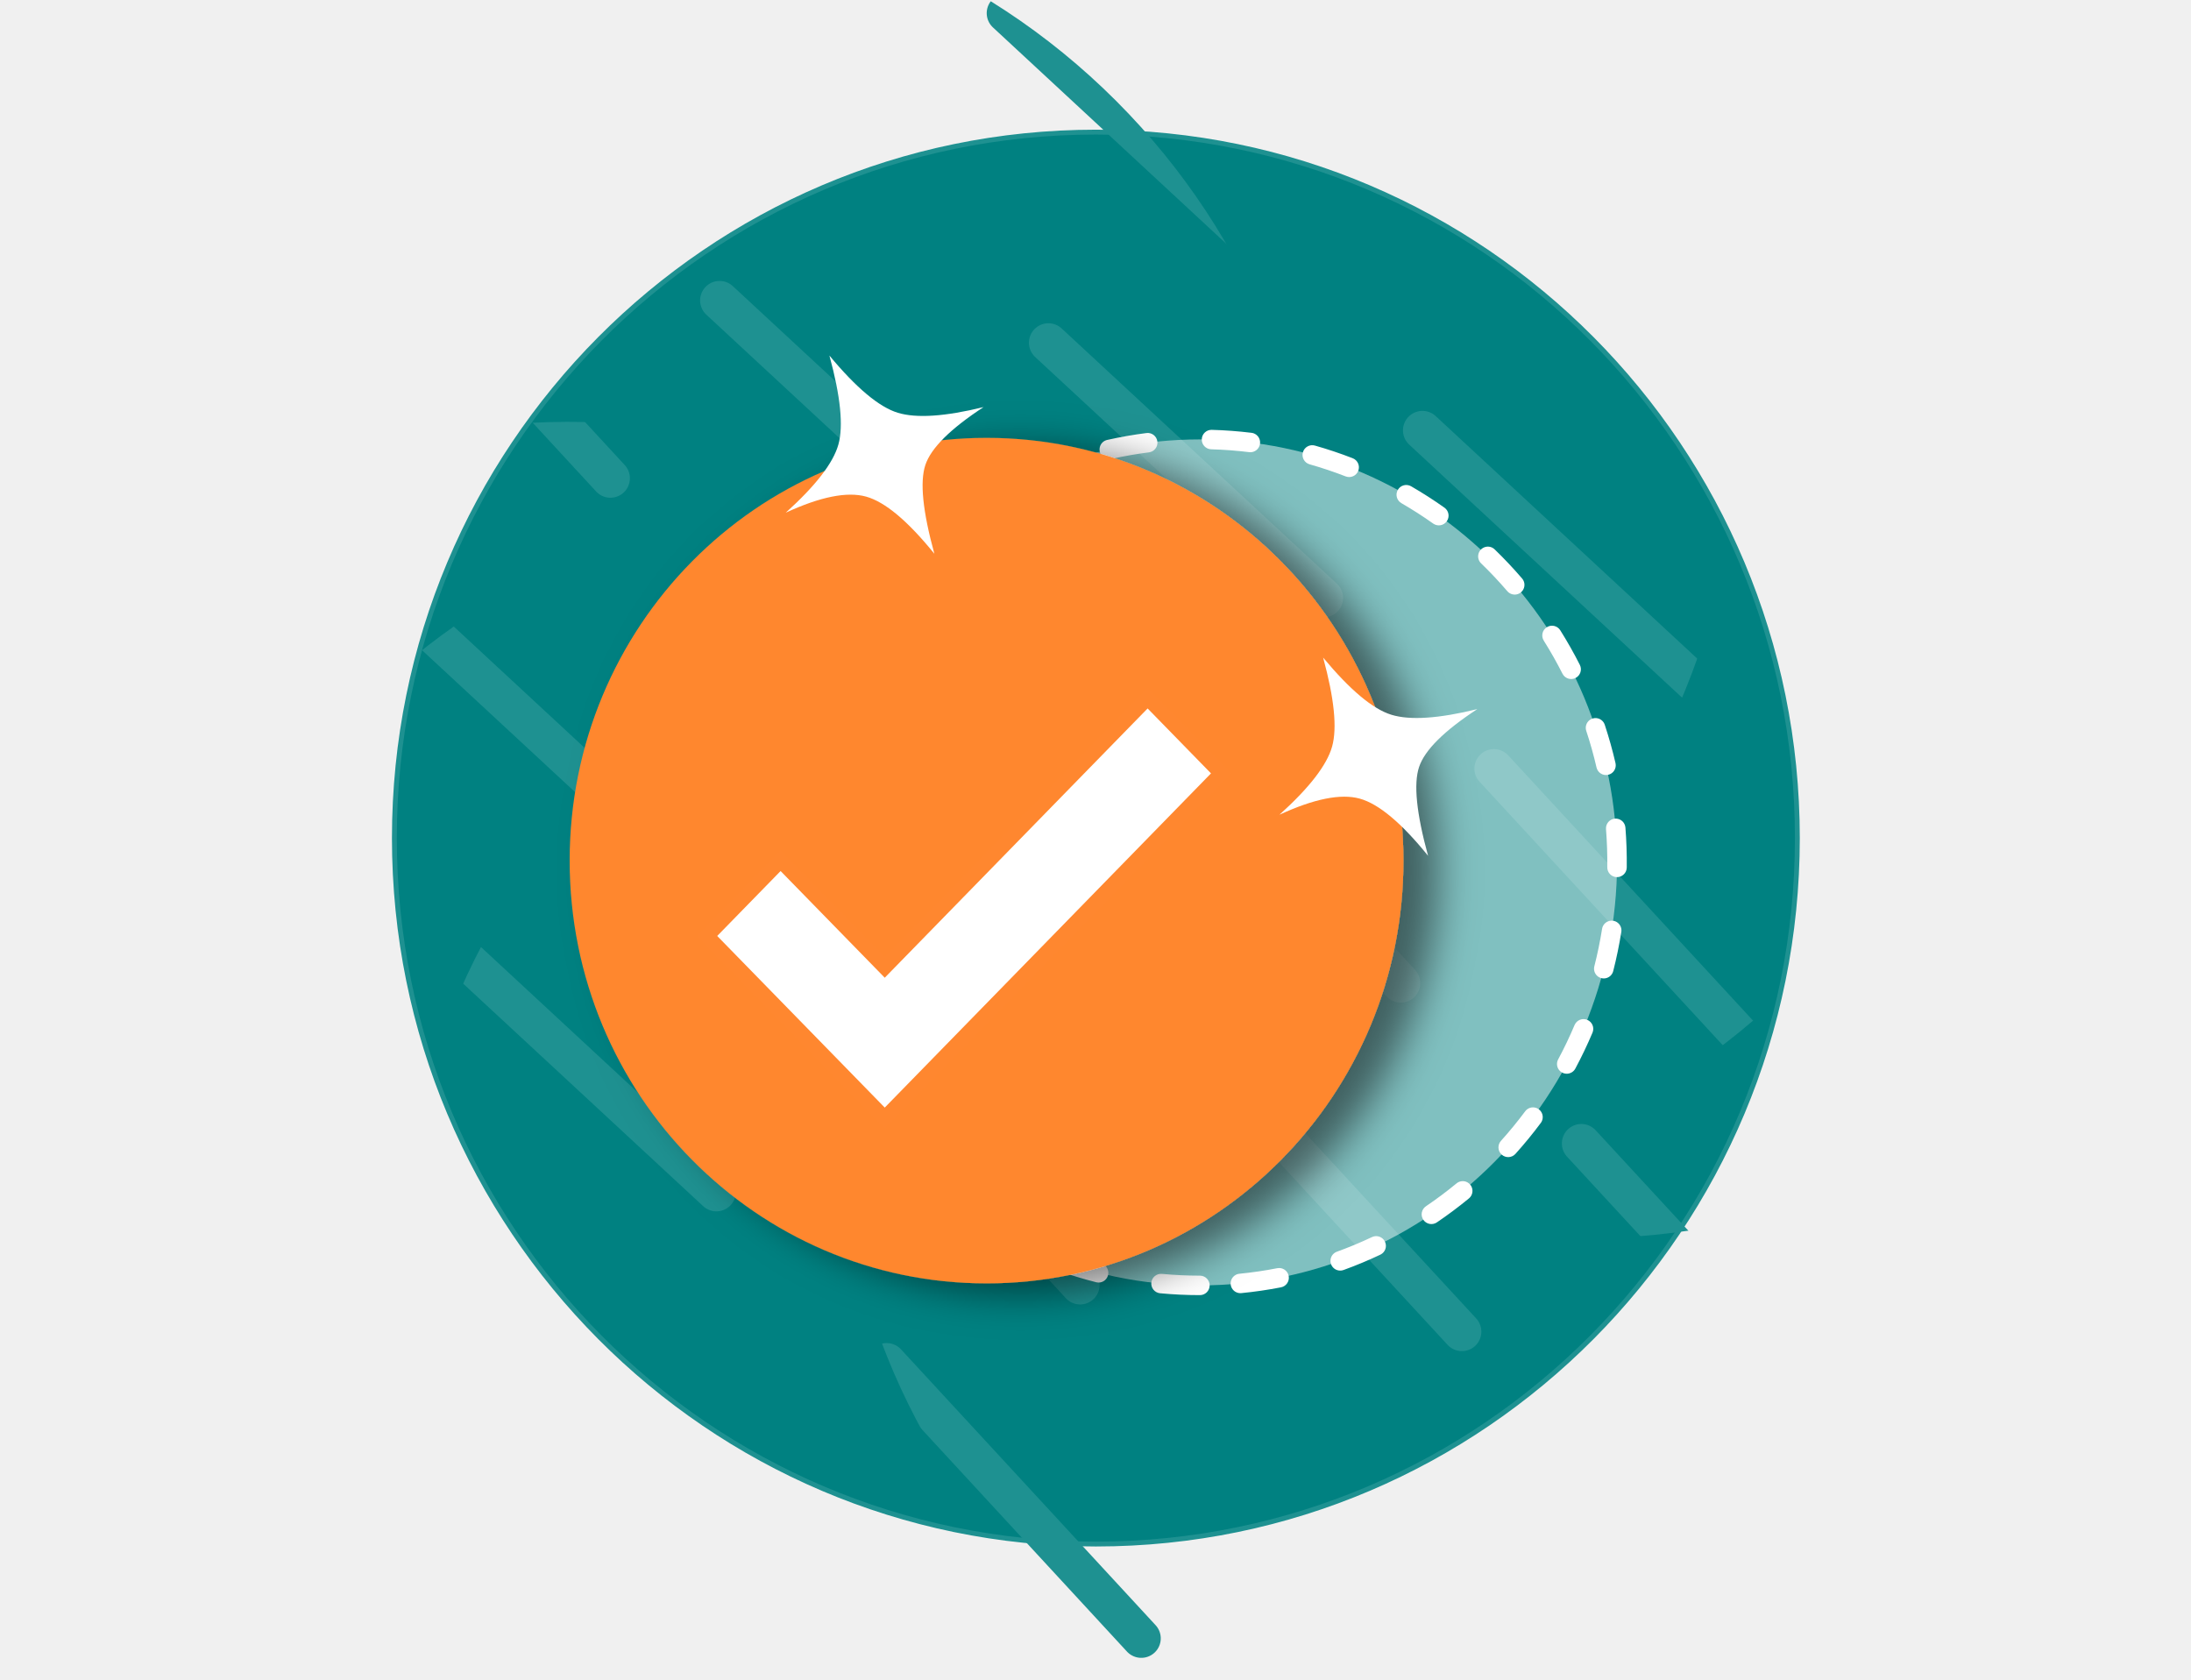
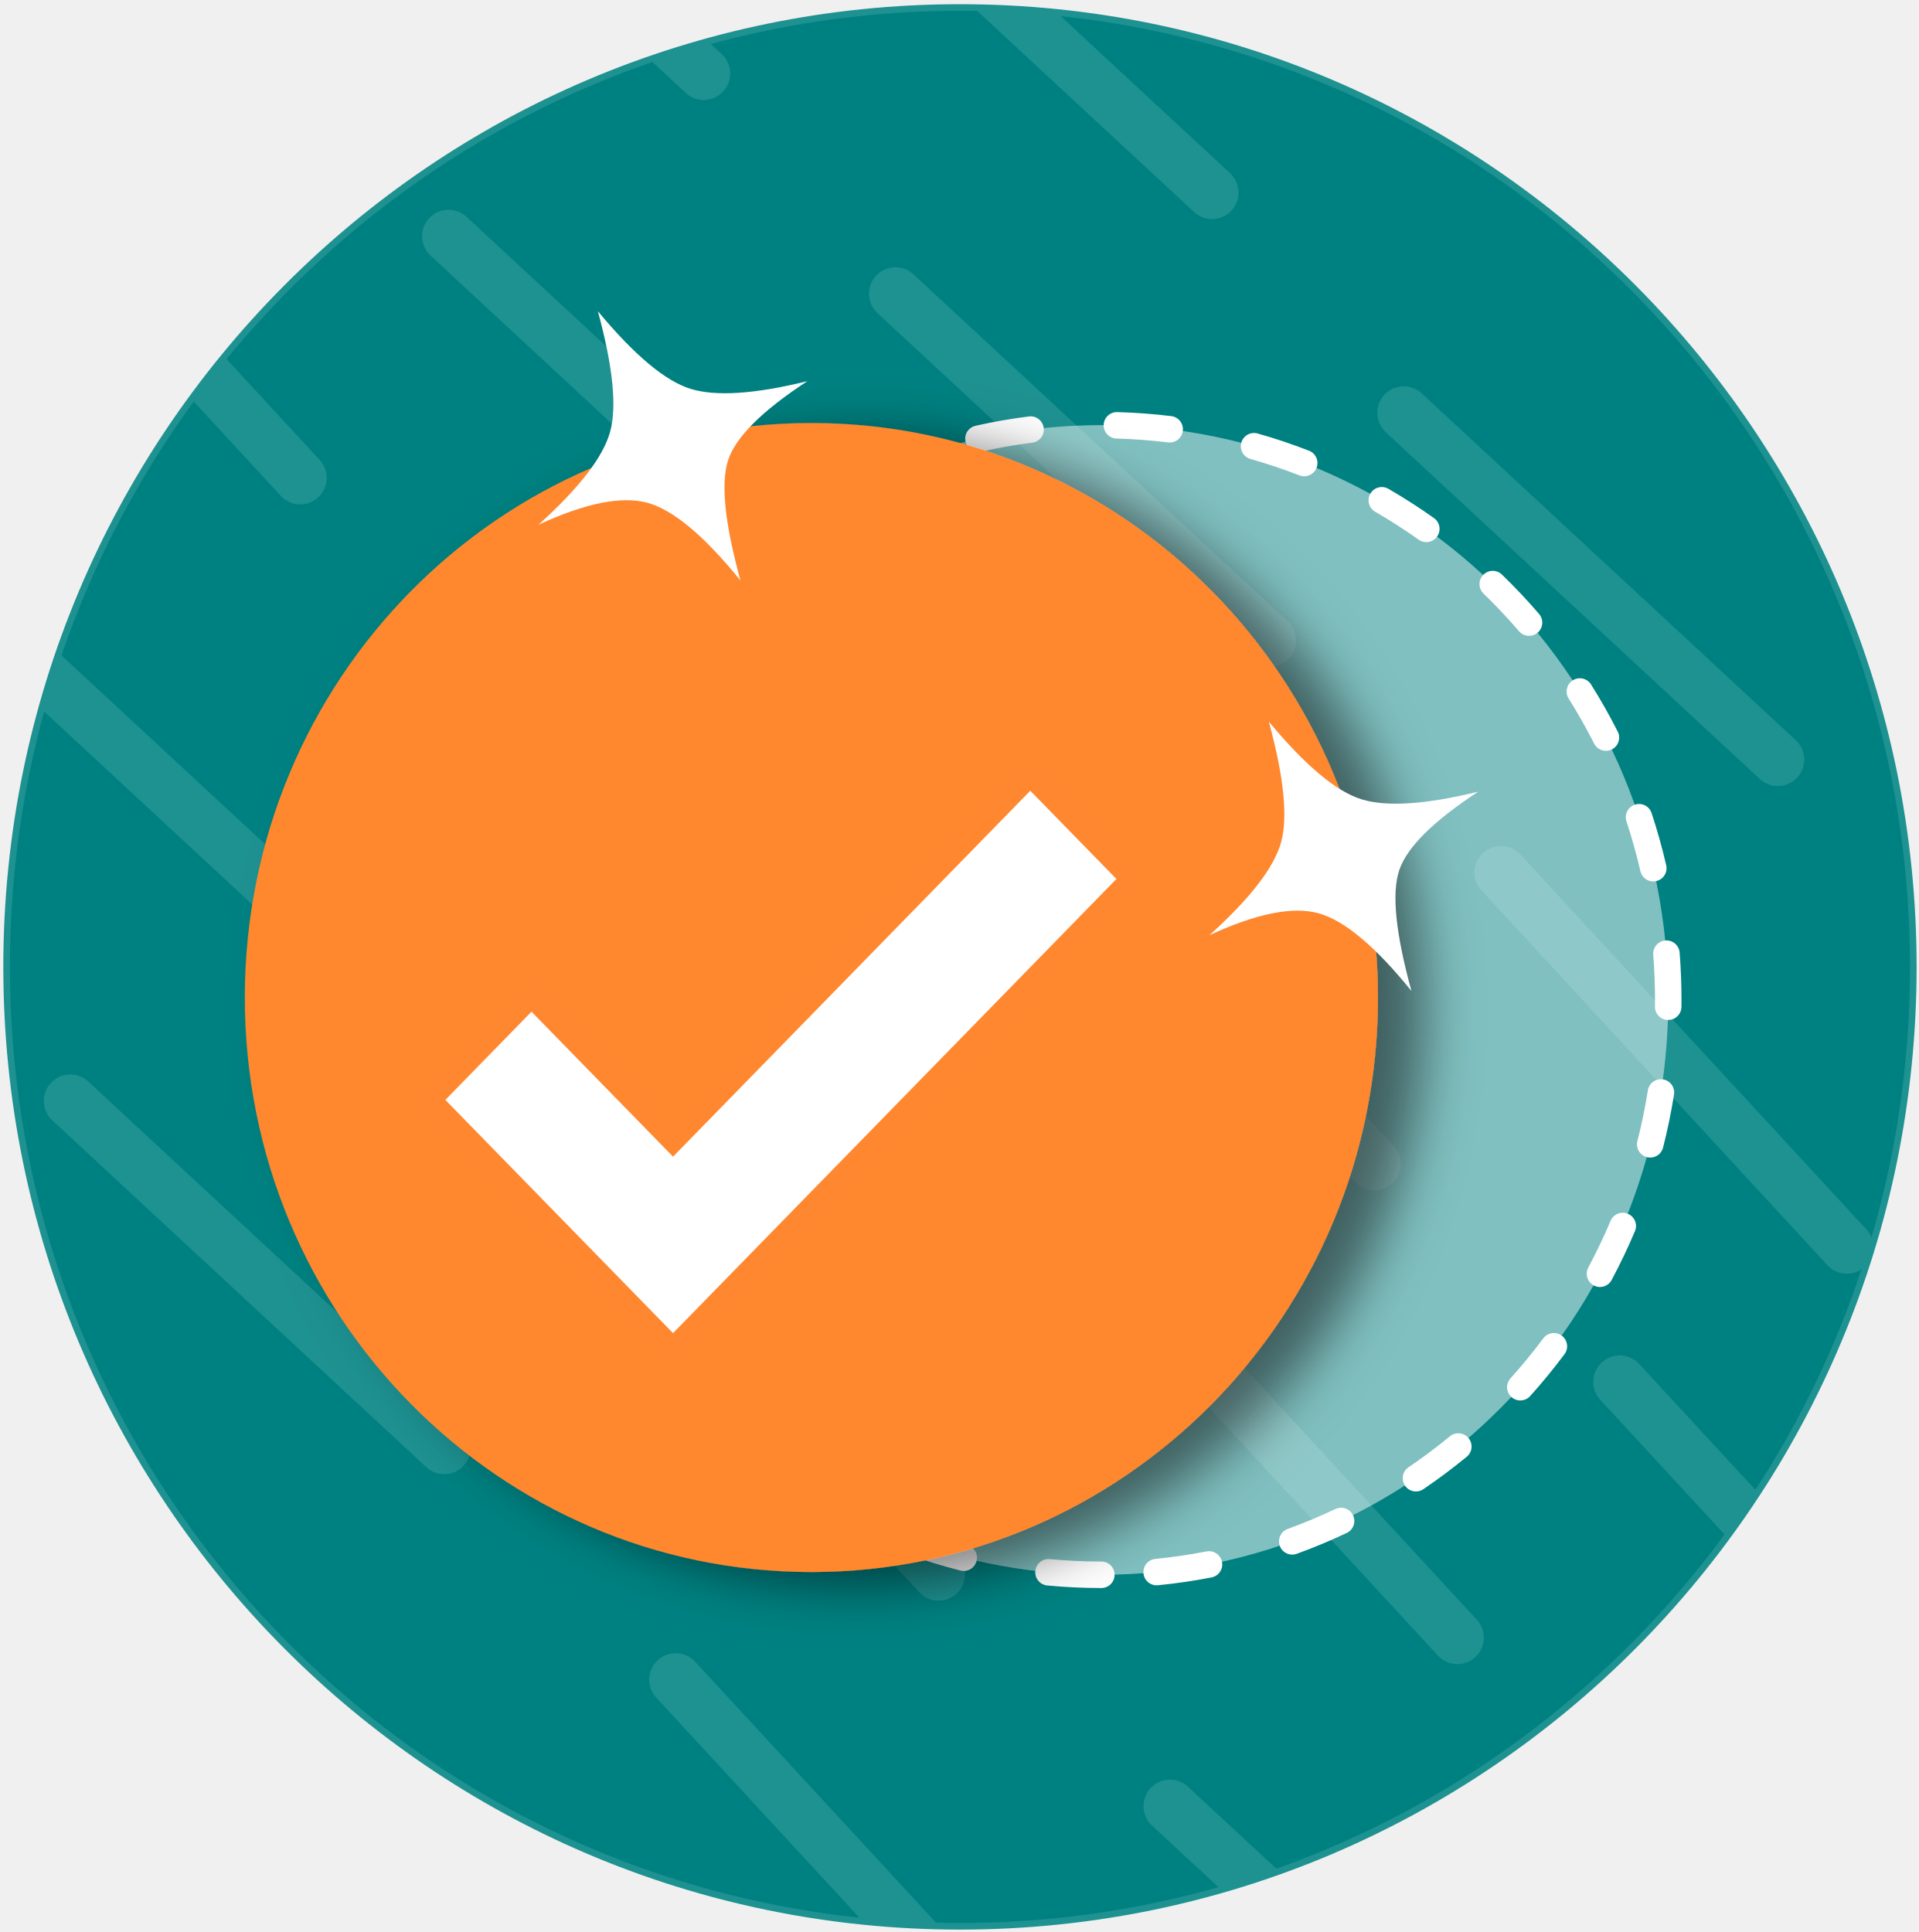
- <svg xmlns="http://www.w3.org/2000/svg" xmlns:xlink="http://www.w3.org/1999/xlink" width="450" height="345" viewBox="0 0 450 345">
+ <svg xmlns="http://www.w3.org/2000/svg" xmlns:xlink="http://www.w3.org/1999/xlink" width="290px" height="292px" viewBox="0 0 290 292" version="1.1">
  <defs>
-     <ellipse id="a" cx="144.208" cy="145.685" rx="144.076" ry="145" />
-     <filter id="c" width="134.3%" height="134.3%" x="-17.2%" y="-16.9%" filterUnits="objectBoundingBox">
+     <ellipse id="path-1" cx="144.208" cy="145.685" rx="144.076" ry="145" />
+     <filter x="-17.2%" y="-16.9%" width="134.3%" height="134.3%" filterUnits="objectBoundingBox" id="filter-3">
      <feOffset dx="7" dy="2" in="SourceAlpha" result="shadowOffsetOuter1" />
-       <feGaussianBlur in="shadowOffsetOuter1" result="shadowBlurOuter1" stdDeviation="4" />
-       <feColorMatrix in="shadowBlurOuter1" result="shadowMatrixOuter1" values="0 0 0 0 0 0 0 0 0 0 0 0 0 0 0 0 0 0 0.5 0" />
+       <feGaussianBlur stdDeviation="4" in="shadowOffsetOuter1" result="shadowBlurOuter1" />
+       <feColorMatrix values="0 0 0 0 0   0 0 0 0 0   0 0 0 0 0  0 0 0 0.5 0" type="matrix" in="shadowBlurOuter1" result="shadowMatrixOuter1" />
      <feMerge>
        <feMergeNode in="shadowMatrixOuter1" />
        <feMergeNode in="SourceGraphic" />
      </feMerge>
    </filter>
  </defs>
-   <g fill="none" fill-rule="evenodd">
-     <g transform="translate(80.868 26.451)">
-       <mask id="b" fill="#fff">
-         <use xlink:href="#a" />
-       </mask>
-       <use fill="#008181" stroke="#1E9191" xlink:href="#a" />
-       <path stroke="#1E9191" stroke-linecap="round" stroke-width="8" d="M38.713-14.092L115.739-17" mask="url(#b)" transform="rotate(45 77.226 -15.546)" />
-       <path stroke="#1E9191" stroke-linecap="round" stroke-width="8" d="M124.207 71.6l77.027-2.908" mask="url(#b)" transform="rotate(45 162.72 70.146)" />
-       <path stroke="#1E9191" stroke-linecap="round" stroke-width="8" d="M213.585 158.19l77.033 3.085" mask="url(#b)" transform="rotate(45 252.102 159.733)" />
-       <path stroke="#1E9191" stroke-linecap="round" stroke-width="8" d="M115.536 3.908L192.562 1" mask="url(#b)" transform="rotate(45 154.049 2.454)" />
-       <path stroke="#1E9191" stroke-linecap="round" stroke-width="8" d="M201.03 89.6l77.027-2.908" mask="url(#b)" transform="rotate(45 239.544 88.146)" />
-       <path stroke="#1E9191" stroke-linecap="round" stroke-width="8" d="M290.408 176.19l77.033 3.085" mask="url(#b)" transform="rotate(45 328.925 177.733)" />
-       <path stroke="#1E9191" stroke-linecap="round" stroke-width="8" d="M-20.155 41.911l77.033 3.086" mask="url(#b)" transform="rotate(45 18.362 43.454)" />
-       <path stroke="#1E9191" stroke-linecap="round" stroke-width="8" d="M65.343 130.6l77.027-2.908" mask="url(#b)" transform="rotate(45 103.856 129.146)" />
-       <path stroke="#1E9191" stroke-linecap="round" stroke-width="8" d="M154.72 217.19l77.034 3.085" mask="url(#b)" transform="rotate(45 193.237 218.733)" />
-       <path stroke="#1E9191" stroke-linecap="round" stroke-width="8" d="M56.671 62.908L133.698 60" mask="url(#b)" transform="rotate(45 95.185 61.454)" />
-       <path stroke="#1E9191" stroke-linecap="round" stroke-width="8" d="M142.163 145.603l77.033 3.085" mask="url(#b)" transform="rotate(45 180.68 147.146)" />
-       <path stroke="#1E9191" stroke-linecap="round" stroke-width="8" d="M231.543 235.19l77.034 3.085" mask="url(#b)" transform="rotate(45 270.06 236.733)" />
-       <path stroke="#1E9191" stroke-linecap="round" stroke-width="8" d="M-86 107.908L-8.973 105" mask="url(#b)" transform="rotate(45 -47.487 106.454)" />
-       <path stroke="#1E9191" stroke-linecap="round" stroke-width="8" d="M-.505 193.6l77.026-2.908" mask="url(#b)" transform="rotate(45 38.008 192.146)" />
-       <path stroke="#1E9191" stroke-linecap="round" stroke-width="8" d="M88.872 280.19l77.034 3.085" mask="url(#b)" transform="rotate(45 127.389 281.733)" />
-       <path stroke="#1E9191" stroke-linecap="round" stroke-width="8" d="M-9.177 124.908L67.85 122" mask="url(#b)" transform="rotate(45 29.336 123.454)" />
-       <path stroke="#1E9191" stroke-linecap="round" stroke-width="8" d="M76.314 207.603l77.034 3.085" mask="url(#b)" transform="rotate(45 114.831 209.146)" />
-       <path stroke="#1E9191" stroke-linecap="round" stroke-width="8" d="M165.699 300.186l77.026-2.907" mask="url(#b)" transform="rotate(45 204.212 298.733)" />
+   <g id="Symbols" stroke="none" stroke-width="1" fill="none" fill-rule="evenodd">
+     <g id="graphics/existportfolio" transform="translate(-80, -26)">
+       <g id="Group-8" transform="translate(80, 26)">
+         <g id="Group-4">
+           <g id="Group-3" transform="translate(0.868457, 0.451208)">
+             <mask id="mask-2" fill="white">
+               <use xlink:href="#path-1" />
+             </mask>
+             <use id="Mask" stroke="#1E9191" fill="#008181" xlink:href="#path-1" />
+             <path d="M46.245,-38.818 C44.625,-40.32 44.53,-42.851 46.032,-44.471 C47.534,-46.091 50.065,-46.186 51.685,-44.684 L108.207,7.726 C109.827,9.228 109.922,11.759 108.42,13.379 C106.918,14.998 104.387,15.094 102.767,13.592 L46.245,-38.818 Z M131.74,46.874 C130.12,45.372 130.024,42.841 131.526,41.221 C133.029,39.601 135.559,39.506 137.179,41.008 L193.701,93.417 C195.321,94.92 195.417,97.45 193.915,99.07 C192.413,100.69 189.882,100.786 188.262,99.284 L131.74,46.874 Z M223.018,134.119 C221.519,132.496 221.621,129.965 223.244,128.467 C224.867,126.969 227.398,127.07 228.896,128.693 L281.186,185.346 C282.684,186.969 282.583,189.5 280.959,190.998 C279.336,192.496 276.805,192.395 275.307,190.772 L223.018,134.119 Z M123.068,-20.818 C121.448,-22.32 121.353,-24.851 122.855,-26.471 C124.357,-28.091 126.888,-28.186 128.508,-26.684 L185.03,25.726 C186.65,27.228 186.745,29.759 185.243,31.379 C183.741,32.998 181.21,33.094 179.59,31.592 L123.068,-20.818 Z M208.563,64.874 C206.943,63.372 206.847,60.841 208.349,59.221 C209.852,57.601 212.382,57.506 214.002,59.008 L270.524,111.417 C272.144,112.92 272.24,115.45 270.738,117.07 C269.236,118.69 266.705,118.786 265.085,117.284 L208.563,64.874 Z M299.841,152.119 C298.342,150.496 298.444,147.965 300.067,146.467 C301.69,144.969 304.221,145.07 305.719,146.693 L358.009,203.346 C359.507,204.969 359.406,207.5 357.782,208.998 C356.159,210.496 353.628,210.395 352.13,208.772 L299.841,152.119 Z M-10.722,17.841 C-12.221,16.217 -12.119,13.687 -10.496,12.188 C-8.873,10.69 -6.342,10.791 -4.844,12.415 L47.446,69.067 C48.944,70.691 48.843,73.221 47.219,74.72 C45.596,76.218 43.065,76.117 41.567,74.493 L-10.722,17.841 Z M72.876,105.874 C71.256,104.372 71.16,101.841 72.662,100.221 C74.164,98.601 76.695,98.506 78.315,100.008 L134.837,152.417 C136.457,153.92 136.553,156.45 135.051,158.07 C133.548,159.69 131.018,159.786 129.398,158.284 L72.876,105.874 Z M164.153,193.119 C162.655,191.496 162.756,188.965 164.38,187.467 C166.003,185.969 168.534,186.07 170.032,187.693 L222.321,244.346 C223.82,245.969 223.718,248.5 222.095,249.998 C220.471,251.496 217.941,251.395 216.443,249.772 L164.153,193.119 Z M64.204,38.182 C62.584,36.68 62.488,34.149 63.99,32.529 C65.492,30.909 68.023,30.814 69.643,32.316 L126.165,84.726 C127.785,86.228 127.881,88.759 126.379,90.379 C124.877,91.998 122.346,92.094 120.726,90.592 L64.204,38.182 Z M151.595,121.532 C150.097,119.909 150.198,117.378 151.822,115.88 C153.445,114.382 155.976,114.483 157.474,116.107 L209.763,172.759 C211.262,174.382 211.16,176.913 209.537,178.411 C207.914,179.91 205.383,179.808 203.885,178.185 L151.595,121.532 Z M240.976,211.119 C239.478,209.496 239.579,206.965 241.203,205.467 C242.826,203.969 245.357,204.07 246.855,205.693 L299.144,262.346 C300.643,263.969 300.541,266.5 298.918,267.998 C297.294,269.496 294.764,269.395 293.265,267.772 L240.976,211.119 Z M-78.468,83.182 C-80.087,81.68 -80.183,79.149 -78.681,77.529 C-77.179,75.909 -74.648,75.814 -73.028,77.316 L-16.506,129.726 C-14.886,131.228 -14.79,133.759 -16.293,135.379 C-17.795,136.998 -20.325,137.094 -21.945,135.592 L-78.468,83.182 Z M7.027,168.874 C5.407,167.372 5.312,164.841 6.814,163.221 C8.316,161.601 10.847,161.506 12.467,163.008 L68.989,215.417 C70.609,216.92 70.704,219.45 69.202,221.07 C67.7,222.69 65.169,222.786 63.549,221.284 L7.027,168.874 Z M98.305,256.119 C96.807,254.496 96.908,251.965 98.531,250.467 C100.155,248.969 102.685,249.07 104.184,250.693 L156.473,307.346 C157.971,308.969 157.87,311.5 156.247,312.998 C154.623,314.496 152.093,314.395 150.594,312.772 L98.305,256.119 Z M-1.645,100.182 C-3.264,98.68 -3.36,96.149 -1.858,94.529 C-0.356,92.909 2.175,92.814 3.795,94.316 L60.317,146.726 C61.937,148.228 62.033,150.759 60.53,152.379 C59.028,153.998 56.498,154.094 54.878,152.592 L-1.645,100.182 Z M85.747,183.532 C84.249,181.909 84.35,179.378 85.973,177.88 C87.597,176.382 90.127,176.483 91.626,178.107 L143.915,234.759 C145.413,236.382 145.312,238.913 143.689,240.411 C142.065,241.91 139.535,241.808 138.036,240.185 L85.747,183.532 Z M173.231,275.461 C171.611,273.959 171.516,271.428 173.018,269.808 C174.52,268.188 177.051,268.092 178.671,269.595 L235.193,322.004 C236.813,323.506 236.908,326.037 235.406,327.657 C233.904,329.277 231.373,329.373 229.753,327.871 L173.231,275.461 Z" id="Combined-Shape" fill="#1E9191" fill-rule="nonzero" mask="url(#mask-2)" />
+           </g>
+         </g>
+         <g id="Group-5" transform="translate(37, 36)">
+           <g id="Group-7" transform="translate(0, 25.37701)">
+             <g id="Group-6" transform="translate(0, 0.875862)">
+               <path d="M129.446,173.757 C130.551,173.757 131.446,174.652 131.446,175.757 C131.446,176.861 130.551,177.757 129.446,177.757 C126.705,177.757 123.977,177.629 121.271,177.375 C120.171,177.272 119.363,176.297 119.466,175.197 C119.57,174.097 120.545,173.289 121.645,173.393 C124.227,173.635 126.829,173.757 129.446,173.757 Z M109.14,171.239 C110.211,171.51 110.859,172.597 110.588,173.668 C110.318,174.739 109.23,175.388 108.159,175.117 C105.508,174.446 102.895,173.651 100.325,172.733 C99.285,172.362 98.742,171.218 99.114,170.177 C99.485,169.137 100.629,168.595 101.67,168.966 C104.12,169.841 106.613,170.599 109.14,171.239 Z M90.08,163.793 C91.051,164.319 91.412,165.533 90.885,166.504 C90.359,167.475 89.145,167.836 88.174,167.31 C85.775,166.01 83.437,164.598 81.168,163.078 C80.25,162.463 80.005,161.221 80.619,160.303 C81.234,159.386 82.476,159.14 83.394,159.755 C85.56,161.205 87.791,162.553 90.08,163.793 Z M73.366,151.874 C74.18,152.62 74.236,153.885 73.49,154.699 C72.743,155.514 71.478,155.569 70.664,154.823 C68.652,152.98 66.726,151.043 64.89,149.02 C64.148,148.202 64.209,146.938 65.028,146.195 C65.846,145.453 67.11,145.515 67.853,146.333 C69.605,148.265 71.445,150.114 73.366,151.874 Z M60.075,136.361 C60.688,137.28 60.44,138.521 59.52,139.134 C58.601,139.747 57.36,139.498 56.747,138.579 C55.234,136.31 53.825,133.97 52.525,131.568 C52,130.597 52.361,129.383 53.332,128.857 C54.304,128.332 55.517,128.693 56.043,129.664 C57.285,131.958 58.63,134.193 60.075,136.361 Z M50.839,118.041 C51.213,119.08 50.674,120.226 49.635,120.601 C48.596,120.975 47.45,120.437 47.076,119.397 C46.152,116.834 45.344,114.226 44.657,111.579 C44.38,110.51 45.021,109.418 46.091,109.141 C47.16,108.863 48.251,109.505 48.529,110.574 C49.185,113.102 49.956,115.593 50.839,118.041 Z M46.253,98.019 C46.369,99.118 45.572,100.102 44.474,100.218 C43.375,100.333 42.391,99.537 42.275,98.438 C41.99,95.737 41.827,93.014 41.785,90.274 C41.768,89.169 42.65,88.26 43.754,88.244 C44.859,88.227 45.768,89.109 45.785,90.213 C45.824,92.833 45.981,95.437 46.253,98.019 Z M46.52,77.488 C46.375,78.584 45.37,79.354 44.275,79.21 C43.18,79.065 42.41,78.06 42.554,76.965 C42.913,74.251 43.393,71.564 43.994,68.909 C44.238,67.832 45.309,67.156 46.386,67.4 C47.463,67.644 48.139,68.715 47.895,69.792 C47.321,72.328 46.862,74.895 46.52,77.488 Z M51.621,57.632 C51.219,58.661 50.059,59.169 49.03,58.768 C48.002,58.366 47.493,57.206 47.895,56.177 C48.888,53.633 49.997,51.138 51.217,48.701 C51.712,47.713 52.913,47.314 53.901,47.808 C54.888,48.303 55.288,49.504 54.794,50.492 C53.628,52.82 52.569,55.202 51.621,57.632 Z M61.31,39.594 C60.674,40.497 59.427,40.713 58.524,40.077 C57.621,39.441 57.404,38.194 58.04,37.291 C59.613,35.058 61.287,32.899 63.056,30.823 C63.772,29.982 65.035,29.881 65.875,30.597 C66.716,31.314 66.817,32.576 66.101,33.417 C64.411,35.4 62.812,37.461 61.31,39.594 Z M75.051,24.38 C74.217,25.105 72.954,25.016 72.229,24.182 C71.505,23.348 71.594,22.084 72.428,21.36 C74.491,19.569 76.634,17.876 78.85,16.286 C79.748,15.642 80.997,15.848 81.641,16.745 C82.285,17.643 82.079,18.892 81.182,19.536 C79.066,21.054 77.02,22.671 75.051,24.38 Z M92.011,12.95 C91.027,13.45 89.823,13.058 89.322,12.073 C88.822,11.089 89.214,9.885 90.199,9.384 C92.634,8.146 95.125,7.024 97.666,6.022 C98.694,5.617 99.855,6.121 100.261,7.149 C100.666,8.176 100.161,9.338 99.134,9.743 C96.71,10.699 94.334,11.769 92.011,12.95 Z M111.308,6.001 C110.23,6.243 109.16,5.565 108.918,4.487 C108.677,3.409 109.354,2.34 110.432,2.098 C113.091,1.502 115.782,1.03 118.499,0.687 C119.595,0.548 120.595,1.325 120.734,2.42 C120.872,3.516 120.096,4.517 119.001,4.655 C116.41,4.983 113.843,5.432 111.308,6.001 Z M131.74,4.031 C130.636,4.001 129.765,3.082 129.796,1.977 C129.826,0.873 130.745,0.003 131.849,0.033 C134.589,0.108 137.312,0.311 140.012,0.64 C141.109,0.773 141.889,1.771 141.755,2.867 C141.622,3.963 140.625,4.744 139.528,4.61 C136.952,4.296 134.355,4.103 131.74,4.031 Z M151.976,7.114 C150.913,6.813 150.295,5.708 150.596,4.645 C150.897,3.582 152.002,2.964 153.065,3.265 C155.694,4.009 158.284,4.877 160.827,5.866 C161.857,6.266 162.367,7.425 161.967,8.455 C161.566,9.484 160.407,9.994 159.378,9.594 C156.953,8.651 154.483,7.823 151.976,7.114 Z M170.825,15.09 C169.869,14.537 169.542,13.314 170.094,12.358 C170.647,11.401 171.871,11.074 172.827,11.627 C175.189,12.993 177.487,14.469 179.713,16.051 C180.614,16.691 180.825,17.939 180.186,18.84 C179.546,19.74 178.297,19.952 177.397,19.312 C175.272,17.802 173.079,16.393 170.825,15.09 Z M187.205,27.464 C186.411,26.696 186.39,25.429 187.158,24.636 C187.926,23.842 189.193,23.821 189.986,24.589 C191.946,26.486 193.819,28.473 195.599,30.545 C196.319,31.383 196.223,32.645 195.385,33.365 C194.547,34.085 193.284,33.989 192.565,33.151 C190.865,31.173 189.077,29.275 187.205,27.464 Z M200.067,43.327 C199.479,42.391 199.761,41.157 200.696,40.569 C201.631,39.981 202.866,40.263 203.454,41.199 C204.904,43.508 206.249,45.884 207.484,48.32 C207.983,49.306 207.589,50.509 206.604,51.008 C205.618,51.507 204.415,51.113 203.916,50.128 C202.737,47.802 201.452,45.532 200.067,43.327 Z M208.804,61.888 C208.457,60.839 209.027,59.708 210.076,59.361 C211.125,59.015 212.256,59.585 212.602,60.633 C213.456,63.22 214.192,65.849 214.808,68.513 C215.057,69.59 214.386,70.664 213.31,70.912 C212.234,71.161 211.159,70.49 210.911,69.414 C210.323,66.869 209.619,64.358 208.804,61.888 Z M212.851,82.039 C212.764,80.938 213.587,79.975 214.688,79.889 C215.79,79.802 216.752,80.625 216.839,81.726 C217.024,84.088 217.117,86.464 217.118,88.853 C217.118,89.224 217.116,89.574 217.112,89.926 C217.1,91.03 216.194,91.915 215.089,91.903 C213.985,91.89 213.1,90.985 213.112,89.88 C213.116,89.543 213.118,89.209 213.118,88.854 C213.117,86.57 213.028,84.297 212.851,82.039 Z M212.04,102.548 C212.214,101.457 213.24,100.714 214.33,100.888 C215.421,101.062 216.164,102.087 215.991,103.178 C215.56,105.881 215.007,108.555 214.334,111.194 C214.062,112.264 212.973,112.911 211.902,112.638 C210.832,112.365 210.185,111.276 210.458,110.206 C211.101,107.685 211.629,105.131 212.04,102.548 Z M206.403,122.264 C206.833,121.246 208.006,120.769 209.023,121.199 C210.041,121.628 210.518,122.802 210.088,123.819 C209.026,126.336 207.85,128.8 206.563,131.204 C206.042,132.178 204.83,132.545 203.856,132.023 C202.882,131.502 202.515,130.29 203.037,129.316 C204.265,127.02 205.389,124.667 206.403,122.264 Z M196.232,140.026 C196.892,139.141 198.145,138.958 199.03,139.618 C199.916,140.279 200.099,141.532 199.438,142.417 C197.806,144.606 196.074,146.719 194.25,148.746 C193.511,149.567 192.247,149.634 191.425,148.895 C190.604,148.157 190.538,146.892 191.276,146.071 C193.019,144.134 194.673,142.117 196.232,140.026 Z M182.124,154.829 C182.977,154.127 184.237,154.25 184.939,155.103 C185.64,155.956 185.518,157.216 184.665,157.918 C182.555,159.653 180.367,161.289 178.109,162.819 C177.194,163.439 175.951,163.2 175.331,162.285 C174.712,161.371 174.951,160.127 175.865,159.508 C178.021,158.047 180.11,156.485 182.124,154.829 Z M164.82,165.819 C165.819,165.346 167.011,165.772 167.484,166.77 C167.957,167.768 167.532,168.96 166.533,169.433 C164.065,170.603 161.543,171.656 158.974,172.587 C157.936,172.964 156.789,172.427 156.413,171.389 C156.036,170.35 156.573,169.203 157.611,168.827 C160.061,167.938 162.466,166.934 164.82,165.819 Z M145.332,172.228 C146.417,172.017 147.467,172.724 147.678,173.808 C147.89,174.892 147.182,175.943 146.098,176.154 C143.425,176.676 140.722,177.071 137.995,177.339 C136.896,177.447 135.917,176.643 135.81,175.544 C135.702,174.445 136.505,173.466 137.604,173.358 C140.205,173.103 142.783,172.725 145.332,172.228 Z" id="Oval-2" fill="#FFFFFF" fill-rule="nonzero" />
+               <path d="M129.446,175.757 C82.228,175.757 43.774,136.968 43.774,88.878 C43.774,40.789 82.228,2 129.446,2 C176.664,2 215.118,40.789 215.118,88.878 C215.118,136.968 176.664,175.757 129.446,175.757 Z" id="Oval-2" fill-opacity="0.5" fill="#FFFFFF" fill-rule="nonzero" />
+               <g id="Group-2" filter="url(#filter-3)" transform="translate(0, 0.268657)">
+                 <path d="M85.623,175.073 C38.432,175.073 0,136.306 0,88.244 C0,40.181 38.432,1.414 85.623,1.414 C132.815,1.414 171.247,40.181 171.247,88.244 C171.247,136.306 132.815,175.073 85.623,175.073 Z" id="Oval-2-Copy" fill="#FF872F" fill-rule="nonzero" />
+                 <g id="Group" transform="translate(38.60989, 63.49339)" />
+               </g>
+             </g>
+           </g>
+           <polygon id="Shape" stroke="#FF872F" stroke-width="3" fill="#FFFFFF" fill-rule="nonzero" points="64.715 136.67 118.704 81.364 133.818 96.847 64.715 167.636 28.209 130.239 43.323 114.756" />
+           <path d="M165.567,70.393 C163.593,79.201 161.281,84.862 158.629,87.374 C155.978,89.887 150.601,91.512 142.5,92.25 C150.412,94.253 155.781,96.668 158.608,99.495 C161.435,102.322 163.728,107.975 165.488,116.453 C167.402,107.985 169.715,102.325 172.426,99.471 C175.137,96.618 180.515,94.185 188.56,92.171 C180.749,91.734 175.378,90.127 172.447,87.35 C169.516,84.574 167.223,78.921 165.567,70.393 Z" id="Path-3-Copy-3" fill="#FFFFFF" transform="translate(165.5297, 93.4228) rotate(-208) translate(-165.5297, -93.4228) " />
+           <path d="M64.165,8.358 C62.191,17.167 59.878,22.827 57.227,25.34 C54.575,27.852 49.199,29.477 41.097,30.216 C49.009,32.219 54.378,34.634 57.206,37.461 C60.033,40.288 62.326,45.94 64.085,54.418 C66,45.951 68.312,40.29 71.024,37.437 C73.735,34.584 79.113,32.15 87.157,30.137 C79.347,29.699 73.976,28.092 71.045,25.316 C68.113,22.539 65.82,16.887 64.165,8.358 Z" id="Path-3-Copy-5" fill="#FFFFFF" transform="translate(64.12717, 31.3883) rotate(-208) translate(-64.12717, -31.3883) " />
+         </g>
+       </g>
    </g>
-     <path fill="#FFF" fill-rule="nonzero" d="M246.446 262.01a2 2 0 1 1 0 4 87.47 87.47 0 0 1-8.175-.382 2 2 0 1 1 .374-3.983 83.47 83.47 0 0 0 7.801.365zm-20.306-2.518a2 2 0 0 1-.98 3.878 86.164 86.164 0 0 1-7.835-2.384 2 2 0 1 1 1.345-3.767 82.164 82.164 0 0 0 7.47 2.273zm-19.06-7.446a2 2 0 0 1-1.906 3.517 87.442 87.442 0 0 1-7.006-4.232 2 2 0 1 1 2.226-3.323 83.442 83.442 0 0 0 6.686 4.038zm-16.714-11.92a2 2 0 1 1-2.702 2.95 88.793 88.793 0 0 1-5.774-5.803 2 2 0 1 1 2.963-2.687 84.793 84.793 0 0 0 5.513 5.54zm-13.29-15.513a2 2 0 0 1-3.329 2.22 89.038 89.038 0 0 1-4.222-7.012 2 2 0 1 1 3.518-1.904 85.038 85.038 0 0 0 4.032 6.696zm-9.237-18.32a2 2 0 1 1-3.763 1.357 89.04 89.04 0 0 1-2.419-7.818 2 2 0 0 1 3.872-1.005 85.04 85.04 0 0 0 2.31 7.467zm-4.586-20.021a2 2 0 1 1-3.978.42 91.076 91.076 0 0 1-.49-8.165 2 2 0 1 1 4-.061c.04 2.62.196 5.224.468 7.806zm.267-20.53a2 2 0 0 1-3.966-.524 89.663 89.663 0 0 1 1.44-8.056 2 2 0 1 1 3.901.883 85.663 85.663 0 0 0-1.375 7.696zm5.1-19.857a2 2 0 0 1-3.725-1.455 88.945 88.945 0 0 1 3.322-7.476 2 2 0 1 1 3.577 1.79 84.945 84.945 0 0 0-3.173 7.14zm9.69-18.038a2 2 0 0 1-3.27-2.304 89.048 89.048 0 0 1 5.016-6.467 2 2 0 1 1 3.045 2.594 85.048 85.048 0 0 0-4.79 6.177zm13.74-15.214a2 2 0 1 1-2.622-3.02 88.244 88.244 0 0 1 6.422-5.074 2 2 0 0 1 2.332 3.25 84.244 84.244 0 0 0-6.131 4.844zm16.961-11.43a2 2 0 1 1-1.812-3.566 86.671 86.671 0 0 1 7.467-3.362 2 2 0 0 1 1.468 3.721 82.671 82.671 0 0 0-7.123 3.207zm19.297-6.95a2 2 0 1 1-.876-3.902 86.31 86.31 0 0 1 8.067-1.411 2 2 0 0 1 .502 3.968 82.31 82.31 0 0 0-7.693 1.346zm20.432-1.969a2 2 0 0 1 .11-3.998c2.74.075 5.462.277 8.162.607a2 2 0 1 1-.484 3.97 83.112 83.112 0 0 0-7.788-.579zm20.236 3.083a2 2 0 0 1 1.089-3.85 86.23 86.23 0 0 1 7.762 2.602 2 2 0 0 1-1.45 3.728 82.23 82.23 0 0 0-7.401-2.48zm18.849 7.976a2 2 0 0 1 2.002-3.463 87.629 87.629 0 0 1 6.886 4.424 2 2 0 0 1-2.316 3.26 83.628 83.628 0 0 0-6.572-4.22zm16.38 12.374a2 2 0 1 1 2.781-2.875 88.877 88.877 0 0 1 5.613 5.956 2 2 0 1 1-3.034 2.606 84.877 84.877 0 0 0-5.36-5.687zm12.862 15.862a2 2 0 1 1 3.387-2.128 89.016 89.016 0 0 1 4.03 7.122 2 2 0 0 1-3.568 1.808 85.017 85.017 0 0 0-3.85-6.802zm8.737 18.561a2 2 0 1 1 3.798-1.254 89.12 89.12 0 0 1 2.206 7.88 2 2 0 0 1-3.897.9 85.12 85.12 0 0 0-2.107-7.526zm4.047 20.152a2 2 0 0 1 3.988-.313 91.437 91.437 0 0 1 .273 8.2 2 2 0 1 1-4-.046 87.434 87.434 0 0 0-.261-7.841zm-.81 20.51a2 2 0 1 1 3.95.629 89.463 89.463 0 0 1-1.657 8.016 2 2 0 1 1-3.876-.988 85.463 85.463 0 0 0 1.582-7.658zm-5.638 19.715a2 2 0 0 1 3.685 1.555 88.96 88.96 0 0 1-3.525 7.385 2 2 0 1 1-3.526-1.888 84.96 84.96 0 0 0 3.366-7.052zm-10.171 17.762a2 2 0 1 1 3.206 2.391 89.018 89.018 0 0 1-5.188 6.33 2 2 0 1 1-2.974-2.676 85.019 85.019 0 0 0 4.956-6.045zm-14.108 14.803a2 2 0 1 1 2.54 3.089 88.086 88.086 0 0 1-6.555 4.901 2 2 0 0 1-2.244-3.312 84.086 84.086 0 0 0 6.259-4.678zm-17.304 10.99a2 2 0 0 1 1.713 3.614 86.522 86.522 0 0 1-7.559 3.154 2 2 0 1 1-1.363-3.76 82.522 82.522 0 0 0 7.21-3.008zm-19.488 6.409a2 2 0 1 1 .766 3.926 86.465 86.465 0 0 1-8.103 1.185 2 2 0 1 1-.39-3.98c2.6-.256 5.178-.634 7.727-1.131z" />
-     <path fill="#FFF" fill-opacity=".5" fill-rule="nonzero" d="M246.446 264.01c-47.218 0-85.672-38.79-85.672-86.879 0-48.09 38.454-86.878 85.672-86.878 47.218 0 85.672 38.789 85.672 86.878 0 48.09-38.454 86.879-85.672 86.879z" />
-     <g filter="url(#c)" transform="translate(117 88.522)">
-       <path fill="#FF872F" fill-rule="nonzero" d="M85.623 175.073C38.432 175.073 0 136.306 0 88.243 0 40.182 38.432 1.415 85.623 1.415c47.192 0 85.624 38.767 85.624 86.83 0 48.062-38.432 86.83-85.624 86.83z" />
-     </g>
-     <path fill="#FFF" fill-rule="nonzero" stroke="#FF872F" stroke-width="3" d="M181.715 198.67l53.989-55.306 15.114 15.483-69.103 70.789-36.506-37.397 15.114-15.483z" />
-     <path fill="#FFF" d="M293.308 175.775c-2.392-8.704-3.007-14.788-1.846-18.251 1.162-3.463 5.146-7.423 11.953-11.878-7.926 1.946-13.801 2.335-17.625 1.166-3.823-1.17-8.502-5.084-14.035-11.743 2.285 8.375 2.9 14.459 1.846 18.25-1.054 3.793-4.66 8.466-10.818 14.021 7.102-3.28 12.598-4.383 16.49-3.308 3.892 1.075 8.57 4.99 14.035 11.743zM191.906 113.74c-2.393-8.704-3.008-14.788-1.846-18.25 1.161-3.464 5.145-7.423 11.952-11.878-7.926 1.946-13.8 2.334-17.624 1.165-3.824-1.169-8.502-5.083-14.036-11.743 2.285 8.375 2.9 14.459 1.846 18.251-1.054 3.793-4.66 8.466-10.818 14.02 7.102-3.28 12.599-4.383 16.49-3.308 3.892 1.076 8.57 4.99 14.036 11.743z" />
  </g>
</svg>
